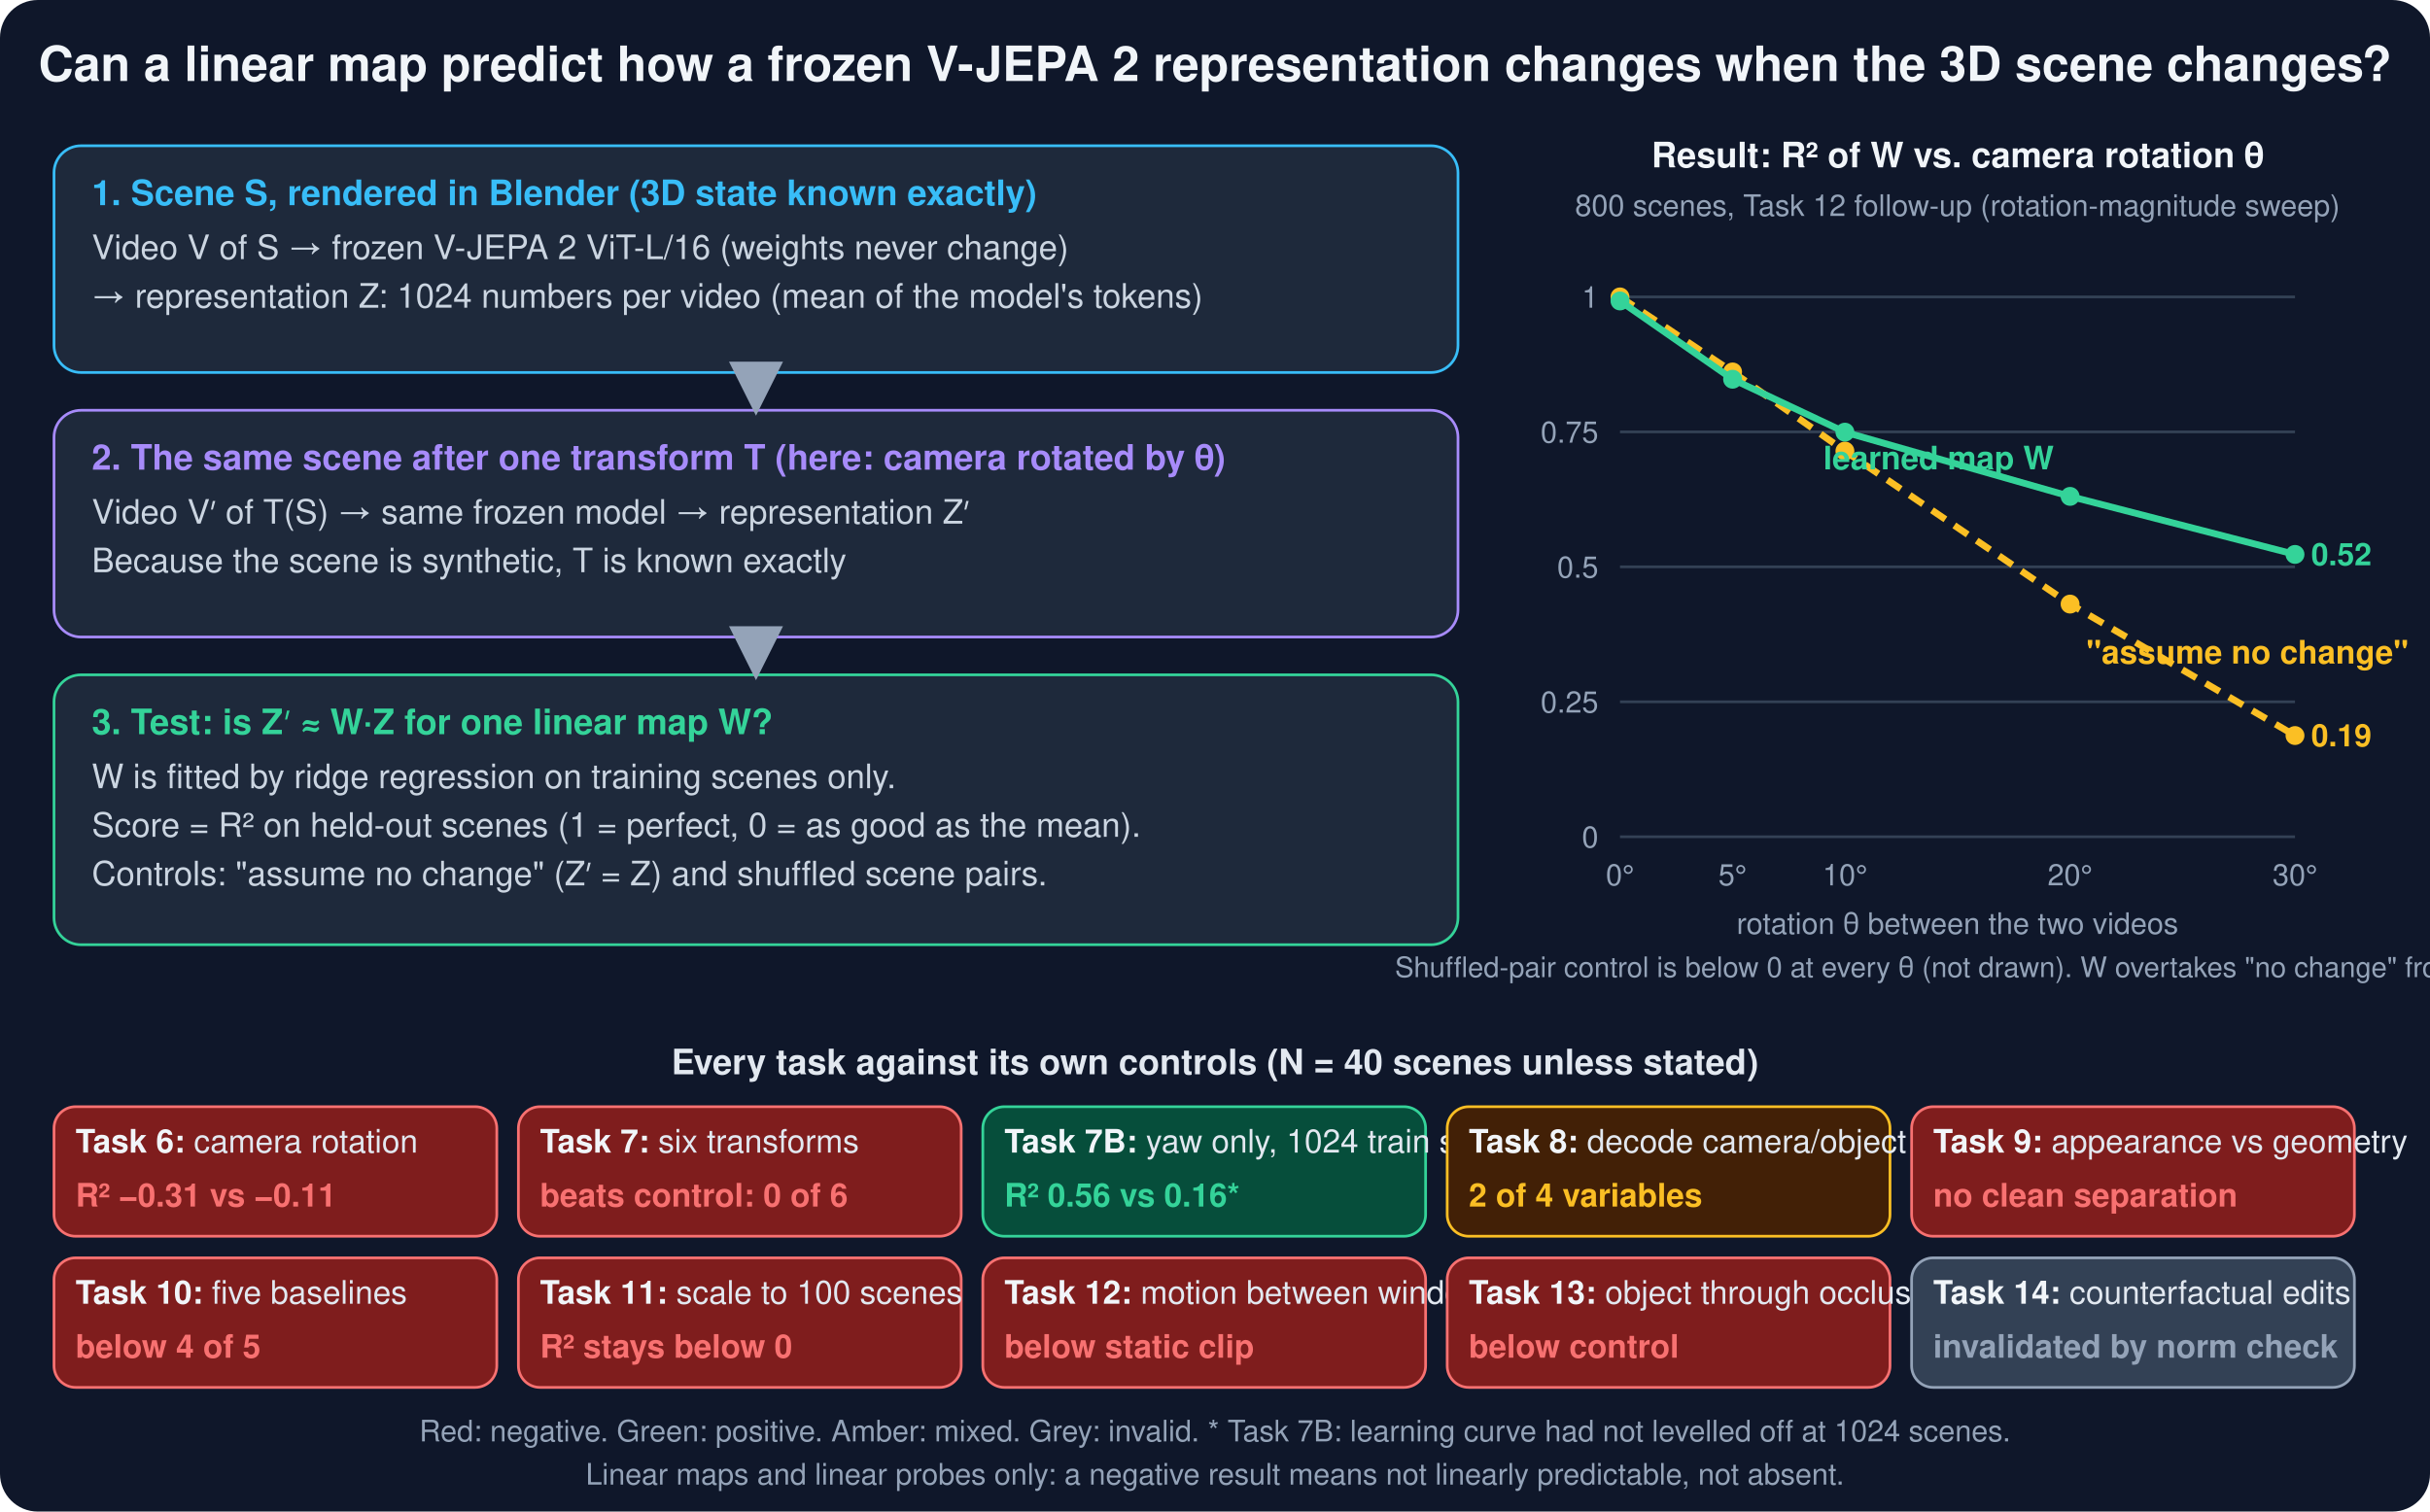
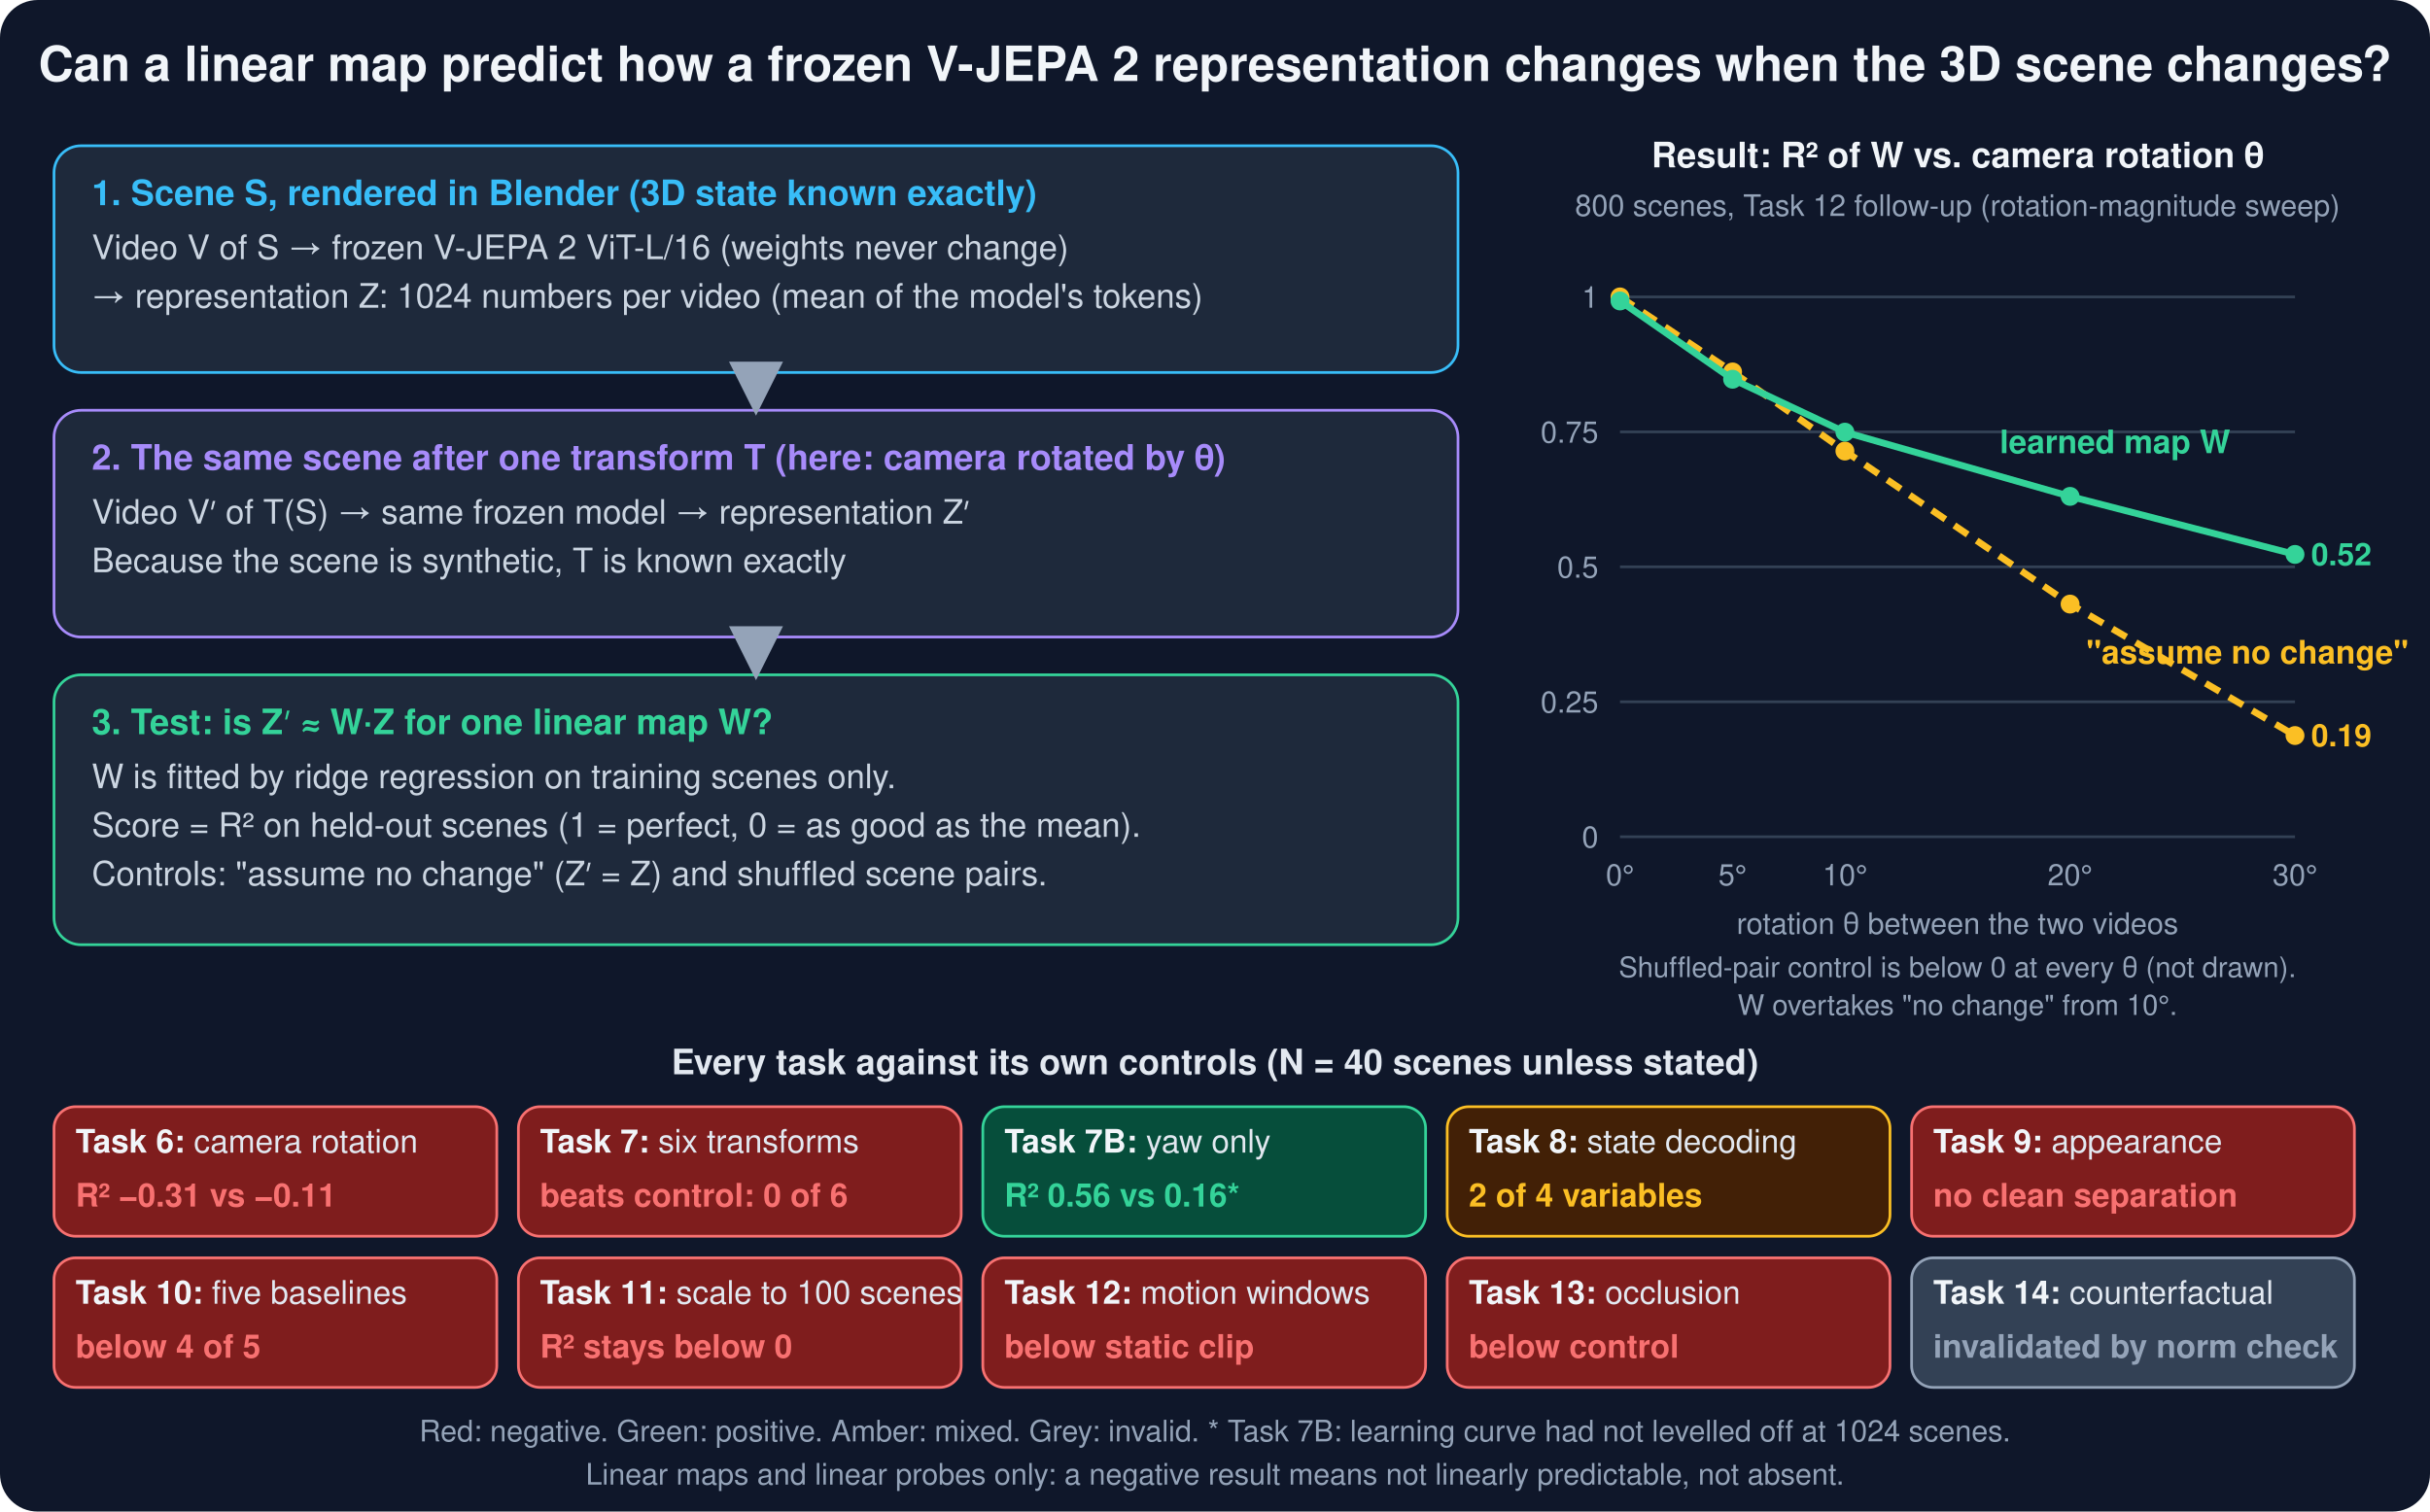
<svg xmlns="http://www.w3.org/2000/svg" viewBox="0 0 900 560" font-family="Segoe UI,Helvetica,Arial,sans-serif">
  <rect width="900" height="560" rx="14" fill="#0f172a" />
  <defs>
    <marker id="a" markerWidth="10" markerHeight="10" refX="8" refY="5" orient="auto">
      <path d="M0,0 L10,5 L0,10 z" fill="#94a3b8" />
    </marker>
  </defs>
  <text x="450" y="30" fill="#f1f5f9" font-size="18" font-weight="700" text-anchor="middle">Can a linear map predict how a frozen V-JEPA 2 representation changes when the 3D scene changes?</text>
  <rect x="20" y="54" width="520" height="84" rx="10" fill="#1e293b" stroke="#38bdf8" />
  <text x="34" y="76" fill="#38bdf8" font-size="13" font-weight="700">1. Scene S, rendered in Blender (3D state known exactly)</text>
  <text x="34" y="96" fill="#cbd5e1" font-size="12.5">Video V of S  →  frozen V-JEPA 2 ViT-L/16 (weights never change)</text>
  <text x="34" y="114" fill="#cbd5e1" font-size="12.5">→ representation Z: 1024 numbers per video (mean of the model's tokens)</text>
  <rect x="20" y="152" width="520" height="84" rx="10" fill="#1e293b" stroke="#a78bfa" />
  <text x="34" y="174" fill="#a78bfa" font-size="13" font-weight="700">2. The same scene after one transform T (here: camera rotated by θ)</text>
  <text x="34" y="194" fill="#cbd5e1" font-size="12.5">Video V′ of T(S)  →  same frozen model  →  representation Z′</text>
  <text x="34" y="212" fill="#cbd5e1" font-size="12.5">Because the scene is synthetic, T is known exactly</text>
  <rect x="20" y="250" width="520" height="100" rx="10" fill="#1e293b" stroke="#34d399" />
  <text x="34" y="272" fill="#34d399" font-size="13" font-weight="700">3. Test: is Z′ ≈ W·Z for one linear map W?</text>
  <text x="34" y="292" fill="#cbd5e1" font-size="12.5">W is fitted by ridge regression on training scenes only.</text>
  <text x="34" y="310" fill="#cbd5e1" font-size="12.5">Score = R² on held-out scenes (1 = perfect, 0 = as good as the mean).</text>
  <text x="34" y="328" fill="#cbd5e1" font-size="12.5">Controls: "assume no change" (Z′ = Z) and shuffled scene pairs.</text>
  <g stroke="#94a3b8" stroke-width="2" marker-end="url(#a)" fill="none">
    <path d="M280 139 V150" />
    <path d="M280 237 V248" />
  </g>
  <text x="725.0" y="62" fill="#f1f5f9" font-size="13" font-weight="700" text-anchor="middle">Result: R² of W vs. camera rotation θ</text>
  <text x="725.0" y="80" fill="#94a3b8" font-size="11" text-anchor="middle">800 scenes, Task 12 follow-up (rotation-magnitude sweep)</text>
  <line x1="600" y1="310" x2="850" y2="310" stroke="#334155" />
  <text x="592" y="314" fill="#94a3b8" font-size="11" text-anchor="end">0</text>
  <line x1="600" y1="260.0" x2="850" y2="260.0" stroke="#334155" />
  <text x="592" y="264.0" fill="#94a3b8" font-size="11" text-anchor="end">0.25</text>
  <line x1="600" y1="210.0" x2="850" y2="210.0" stroke="#334155" />
  <text x="592" y="214.0" fill="#94a3b8" font-size="11" text-anchor="end">0.5</text>
  <line x1="600" y1="160.0" x2="850" y2="160.0" stroke="#334155" />
  <text x="592" y="164.0" fill="#94a3b8" font-size="11" text-anchor="end">0.75</text>
  <line x1="600" y1="110" x2="850" y2="110" stroke="#334155" />
  <text x="592" y="114" fill="#94a3b8" font-size="11" text-anchor="end">1</text>
  <text x="600.0" y="328" fill="#94a3b8" font-size="11" text-anchor="middle">0°</text>
  <text x="641.667" y="328" fill="#94a3b8" font-size="11" text-anchor="middle">5°</text>
  <text x="683.333" y="328" fill="#94a3b8" font-size="11" text-anchor="middle">10°</text>
  <text x="766.667" y="328" fill="#94a3b8" font-size="11" text-anchor="middle">20°</text>
  <text x="850.0" y="328" fill="#94a3b8" font-size="11" text-anchor="middle">30°</text>
  <text x="725.0" y="346" fill="#94a3b8" font-size="11" text-anchor="middle">rotation θ between the two videos</text>
  <polyline points="600.0,110.0 641.7,137.8 683.3,167.1 766.7,223.8 850.0,272.5" fill="none" stroke="#fbbf24" stroke-width="2.5" stroke-dasharray="6 4" />
  <circle cx="600.0" cy="110.0" r="3.5" fill="#fbbf24" />
  <circle cx="641.7" cy="137.8" r="3.5" fill="#fbbf24" />
  <circle cx="683.3" cy="167.1" r="3.5" fill="#fbbf24" />
  <circle cx="766.7" cy="223.8" r="3.5" fill="#fbbf24" />
  <circle cx="850.0" cy="272.5" r="3.5" fill="#fbbf24" />
  <polyline points="600.0,111.5 641.7,140.5 683.3,160.1 766.7,183.9 850.0,205.4" fill="none" stroke="#34d399" stroke-width="2.5" />
  <circle cx="600.0" cy="111.5" r="3.5" fill="#34d399" />
  <circle cx="641.7" cy="140.5" r="3.5" fill="#34d399" />
  <circle cx="683.3" cy="160.1" r="3.5" fill="#34d399" />
  <circle cx="766.7" cy="183.9" r="3.5" fill="#34d399" />
  <circle cx="850.0" cy="205.4" r="3.5" fill="#34d399" />
  <text x="856.0" y="209.42" fill="#34d399" font-size="11.5" font-weight="700">0.52</text>
  <text x="856.0" y="276.5" fill="#fbbf24" font-size="11.5" font-weight="700">0.19</text>
-   <text x="760.667" y="173.88" fill="#34d399" font-size="12" font-weight="700" text-anchor="end">learned map W</text>
+   <text x="783.333" y="167.88" fill="#34d399" font-size="12" font-weight="700" text-anchor="middle">learned map W</text>
  <text x="772.667" y="245.82" fill="#fbbf24" font-size="12" font-weight="700">"assume no change"</text>
-   <text x="725.0" y="362" fill="#94a3b8" font-size="10.5" text-anchor="middle">Shuffled-pair control is below 0 at every θ (not drawn). W overtakes "no change" from 10°.</text>
+   <text x="725.0" y="362" fill="#94a3b8" font-size="10.5" text-anchor="middle">Shuffled-pair control is below 0 at every θ (not drawn).</text>
+   <text x="725.0" y="376" fill="#94a3b8" font-size="10.5" text-anchor="middle">W overtakes "no change" from 10°.</text>
  <text x="450" y="398" fill="#e2e8f0" font-size="13" font-weight="700" text-anchor="middle">Every task against its own controls (N = 40 scenes unless stated)</text>
  <rect x="20" y="410" width="164" height="48" rx="8" fill="#7f1d1d" stroke="#f87171" />
  <text x="28" y="427" fill="#f1f5f9" font-size="12" font-weight="700">Task 6: <tspan font-weight="400" fill="#e2e8f0">camera rotation</tspan>
  </text>
  <text x="28" y="447" fill="#f87171" font-size="12" font-weight="700">R² −0.31 vs −0.11</text>
  <rect x="192" y="410" width="164" height="48" rx="8" fill="#7f1d1d" stroke="#f87171" />
  <text x="200" y="427" fill="#f1f5f9" font-size="12" font-weight="700">Task 7: <tspan font-weight="400" fill="#e2e8f0">six transforms</tspan>
  </text>
  <text x="200" y="447" fill="#f87171" font-size="12" font-weight="700">beats control: 0 of 6</text>
  <rect x="364" y="410" width="164" height="48" rx="8" fill="#064e3b" stroke="#34d399" />
-   <text x="372" y="427" fill="#f1f5f9" font-size="12" font-weight="700">Task 7B: <tspan font-weight="400" fill="#e2e8f0">yaw only, 1024 train scenes</tspan>
+   <text x="372" y="427" fill="#f1f5f9" font-size="12" font-weight="700">Task 7B: <tspan font-weight="400" fill="#e2e8f0">yaw only</tspan>
  </text>
  <text x="372" y="447" fill="#34d399" font-size="12" font-weight="700">R² 0.56 vs 0.16*</text>
  <rect x="536" y="410" width="164" height="48" rx="8" fill="#422006" stroke="#fbbf24" />
-   <text x="544" y="427" fill="#f1f5f9" font-size="12" font-weight="700">Task 8: <tspan font-weight="400" fill="#e2e8f0">decode camera/object state</tspan>
+   <text x="544" y="427" fill="#f1f5f9" font-size="12" font-weight="700">Task 8: <tspan font-weight="400" fill="#e2e8f0">state decoding</tspan>
  </text>
  <text x="544" y="447" fill="#fbbf24" font-size="12" font-weight="700">2 of 4 variables</text>
  <rect x="708" y="410" width="164" height="48" rx="8" fill="#7f1d1d" stroke="#f87171" />
-   <text x="716" y="427" fill="#f1f5f9" font-size="12" font-weight="700">Task 9: <tspan font-weight="400" fill="#e2e8f0">appearance vs geometry</tspan>
+   <text x="716" y="427" fill="#f1f5f9" font-size="12" font-weight="700">Task 9: <tspan font-weight="400" fill="#e2e8f0">appearance</tspan>
  </text>
  <text x="716" y="447" fill="#f87171" font-size="12" font-weight="700">no clean separation</text>
  <rect x="20" y="466" width="164" height="48" rx="8" fill="#7f1d1d" stroke="#f87171" />
  <text x="28" y="483" fill="#f1f5f9" font-size="12" font-weight="700">Task 10: <tspan font-weight="400" fill="#e2e8f0">five baselines</tspan>
  </text>
  <text x="28" y="503" fill="#f87171" font-size="12" font-weight="700">below 4 of 5</text>
  <rect x="192" y="466" width="164" height="48" rx="8" fill="#7f1d1d" stroke="#f87171" />
  <text x="200" y="483" fill="#f1f5f9" font-size="12" font-weight="700">Task 11: <tspan font-weight="400" fill="#e2e8f0">scale to 100 scenes</tspan>
  </text>
  <text x="200" y="503" fill="#f87171" font-size="12" font-weight="700">R² stays below 0</text>
  <rect x="364" y="466" width="164" height="48" rx="8" fill="#7f1d1d" stroke="#f87171" />
-   <text x="372" y="483" fill="#f1f5f9" font-size="12" font-weight="700">Task 12: <tspan font-weight="400" fill="#e2e8f0">motion between windows</tspan>
+   <text x="372" y="483" fill="#f1f5f9" font-size="12" font-weight="700">Task 12: <tspan font-weight="400" fill="#e2e8f0">motion windows</tspan>
  </text>
  <text x="372" y="503" fill="#f87171" font-size="12" font-weight="700">below static clip</text>
  <rect x="536" y="466" width="164" height="48" rx="8" fill="#7f1d1d" stroke="#f87171" />
-   <text x="544" y="483" fill="#f1f5f9" font-size="12" font-weight="700">Task 13: <tspan font-weight="400" fill="#e2e8f0">object through occlusion</tspan>
+   <text x="544" y="483" fill="#f1f5f9" font-size="12" font-weight="700">Task 13: <tspan font-weight="400" fill="#e2e8f0">occlusion</tspan>
  </text>
  <text x="544" y="503" fill="#f87171" font-size="12" font-weight="700">below control</text>
  <rect x="708" y="466" width="164" height="48" rx="8" fill="#334155" stroke="#94a3b8" />
-   <text x="716" y="483" fill="#f1f5f9" font-size="12" font-weight="700">Task 14: <tspan font-weight="400" fill="#e2e8f0">counterfactual edits</tspan>
+   <text x="716" y="483" fill="#f1f5f9" font-size="12" font-weight="700">Task 14: <tspan font-weight="400" fill="#e2e8f0">counterfactual</tspan>
  </text>
  <text x="716" y="503" fill="#94a3b8" font-size="12" font-weight="700">invalidated by norm check</text>
  <text x="450" y="534" fill="#94a3b8" font-size="11" text-anchor="middle">Red: negative. Green: positive. Amber: mixed. Grey: invalid. * Task 7B: learning curve had not levelled off at 1024 scenes.</text>
  <text x="450" y="550" fill="#94a3b8" font-size="11" text-anchor="middle">Linear maps and linear probes only: a negative result means not linearly predictable, not absent.</text>
</svg>
